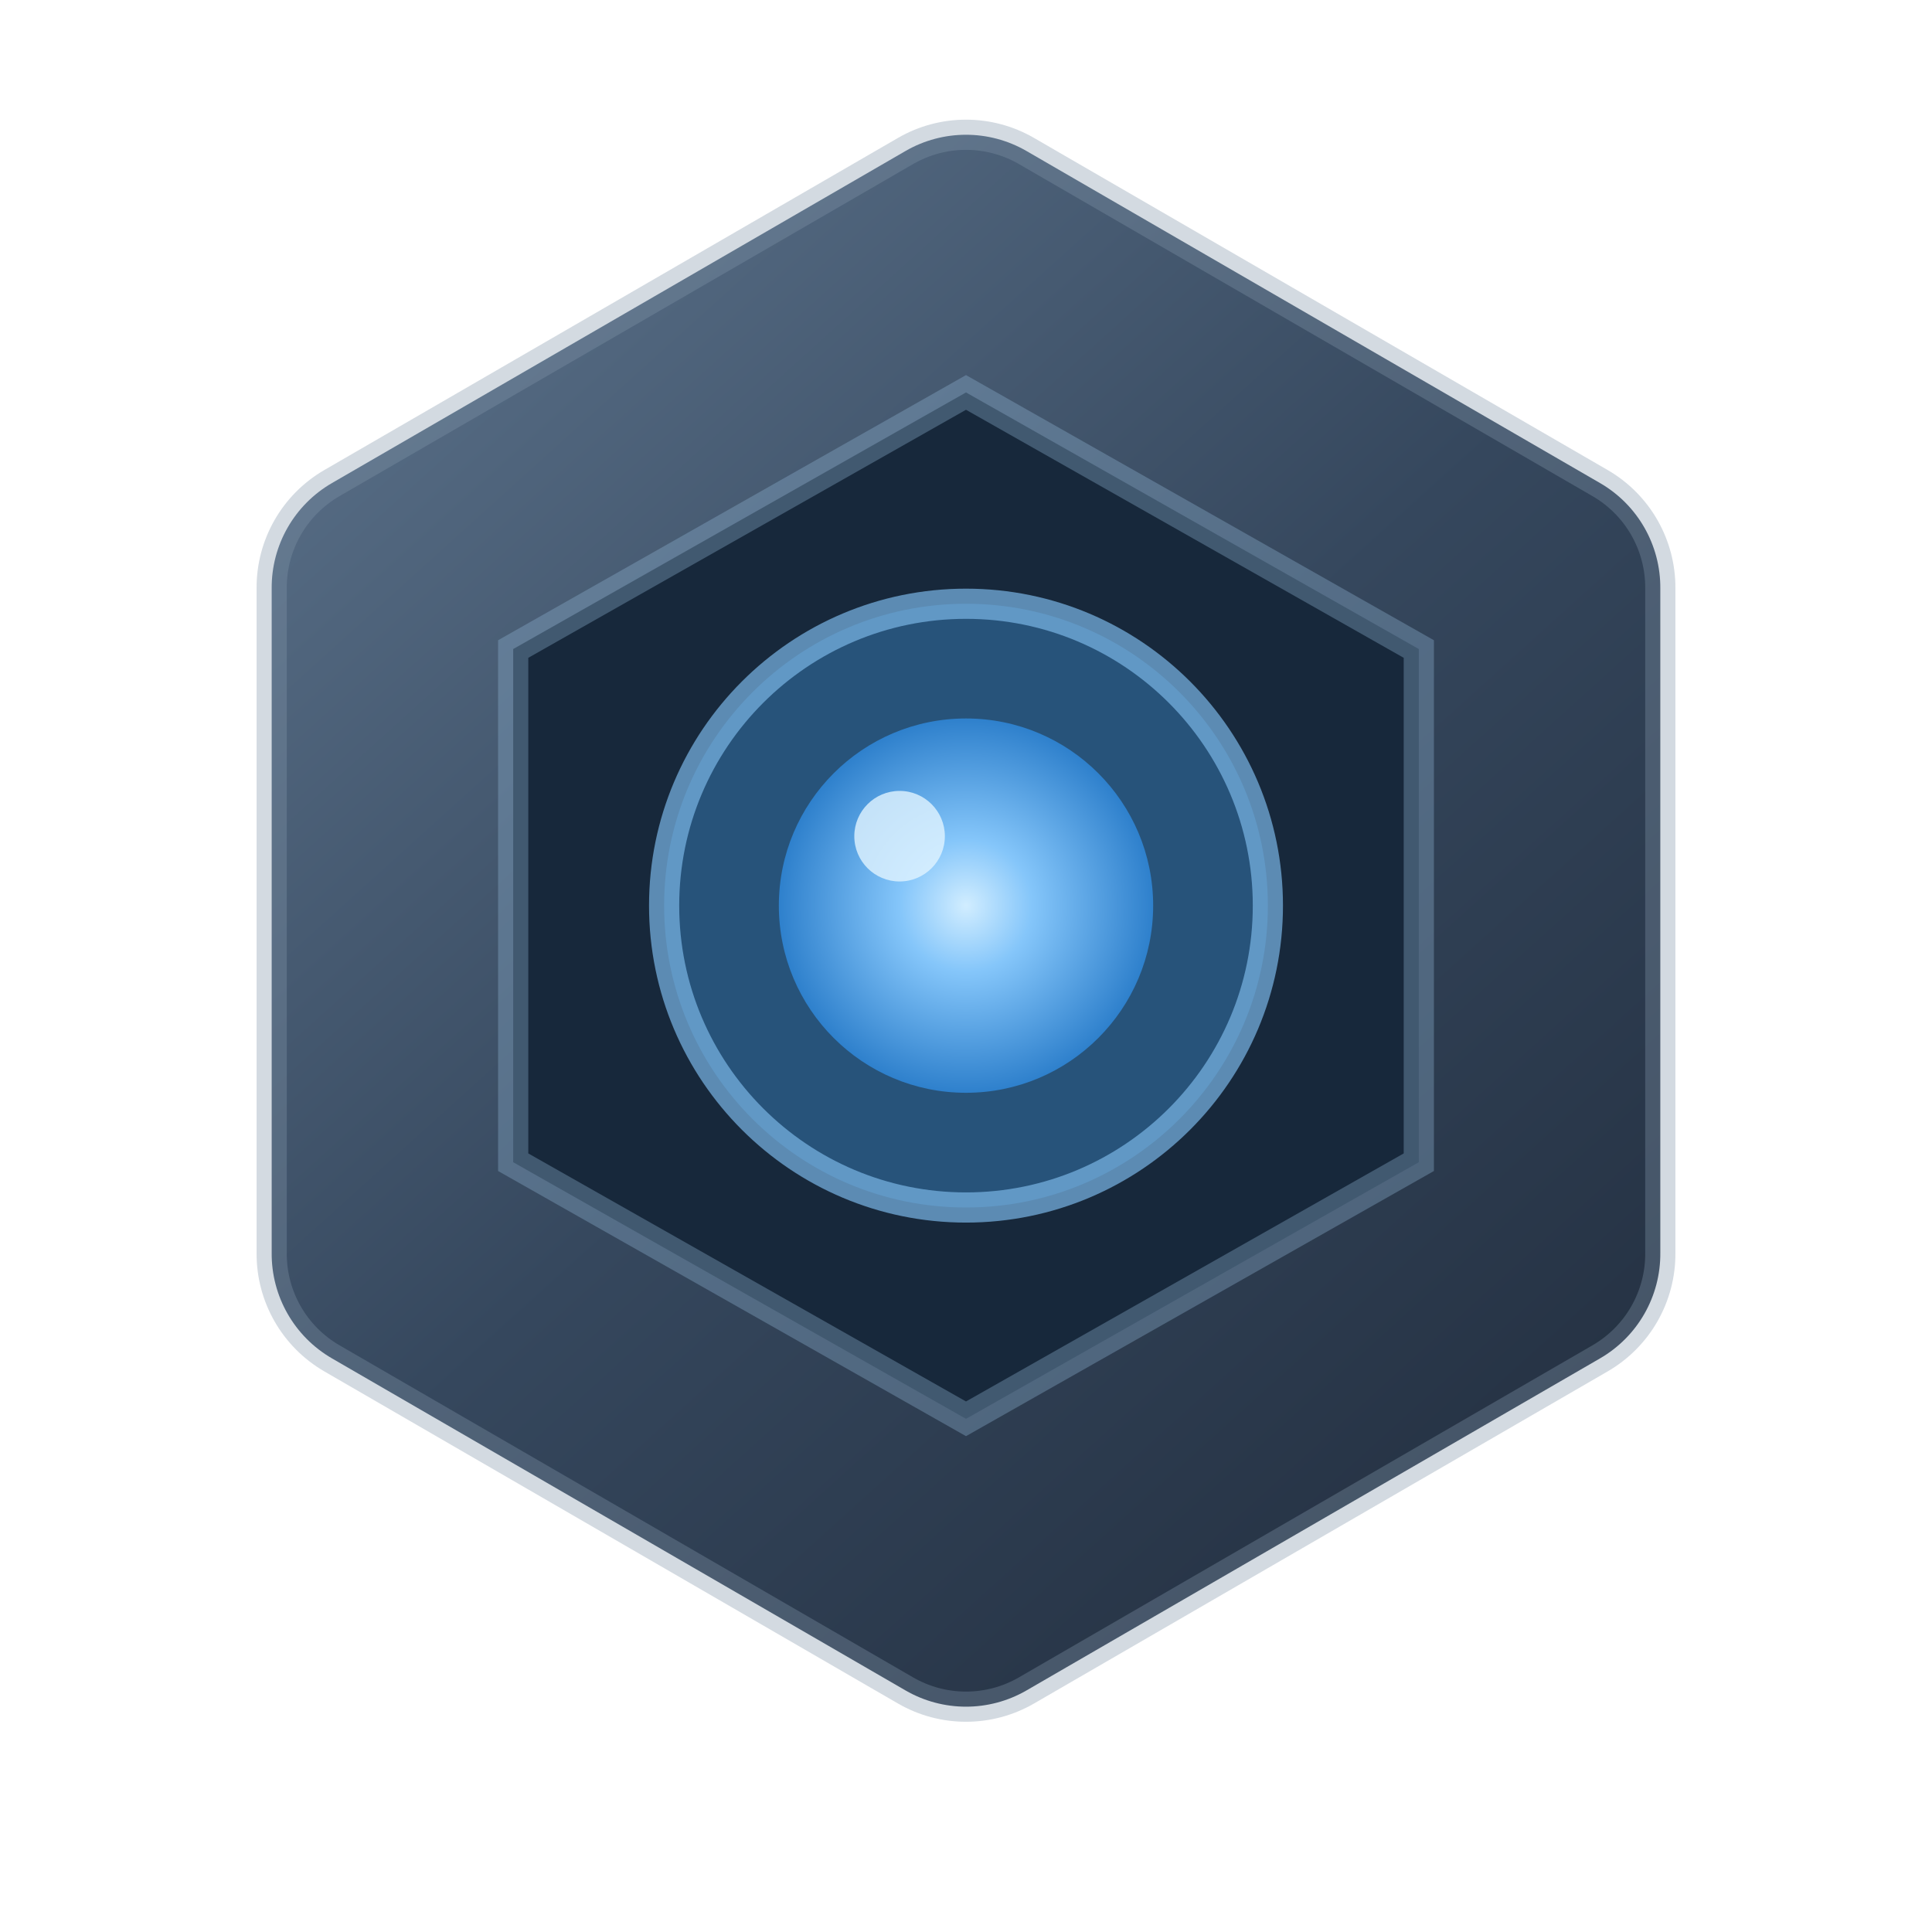
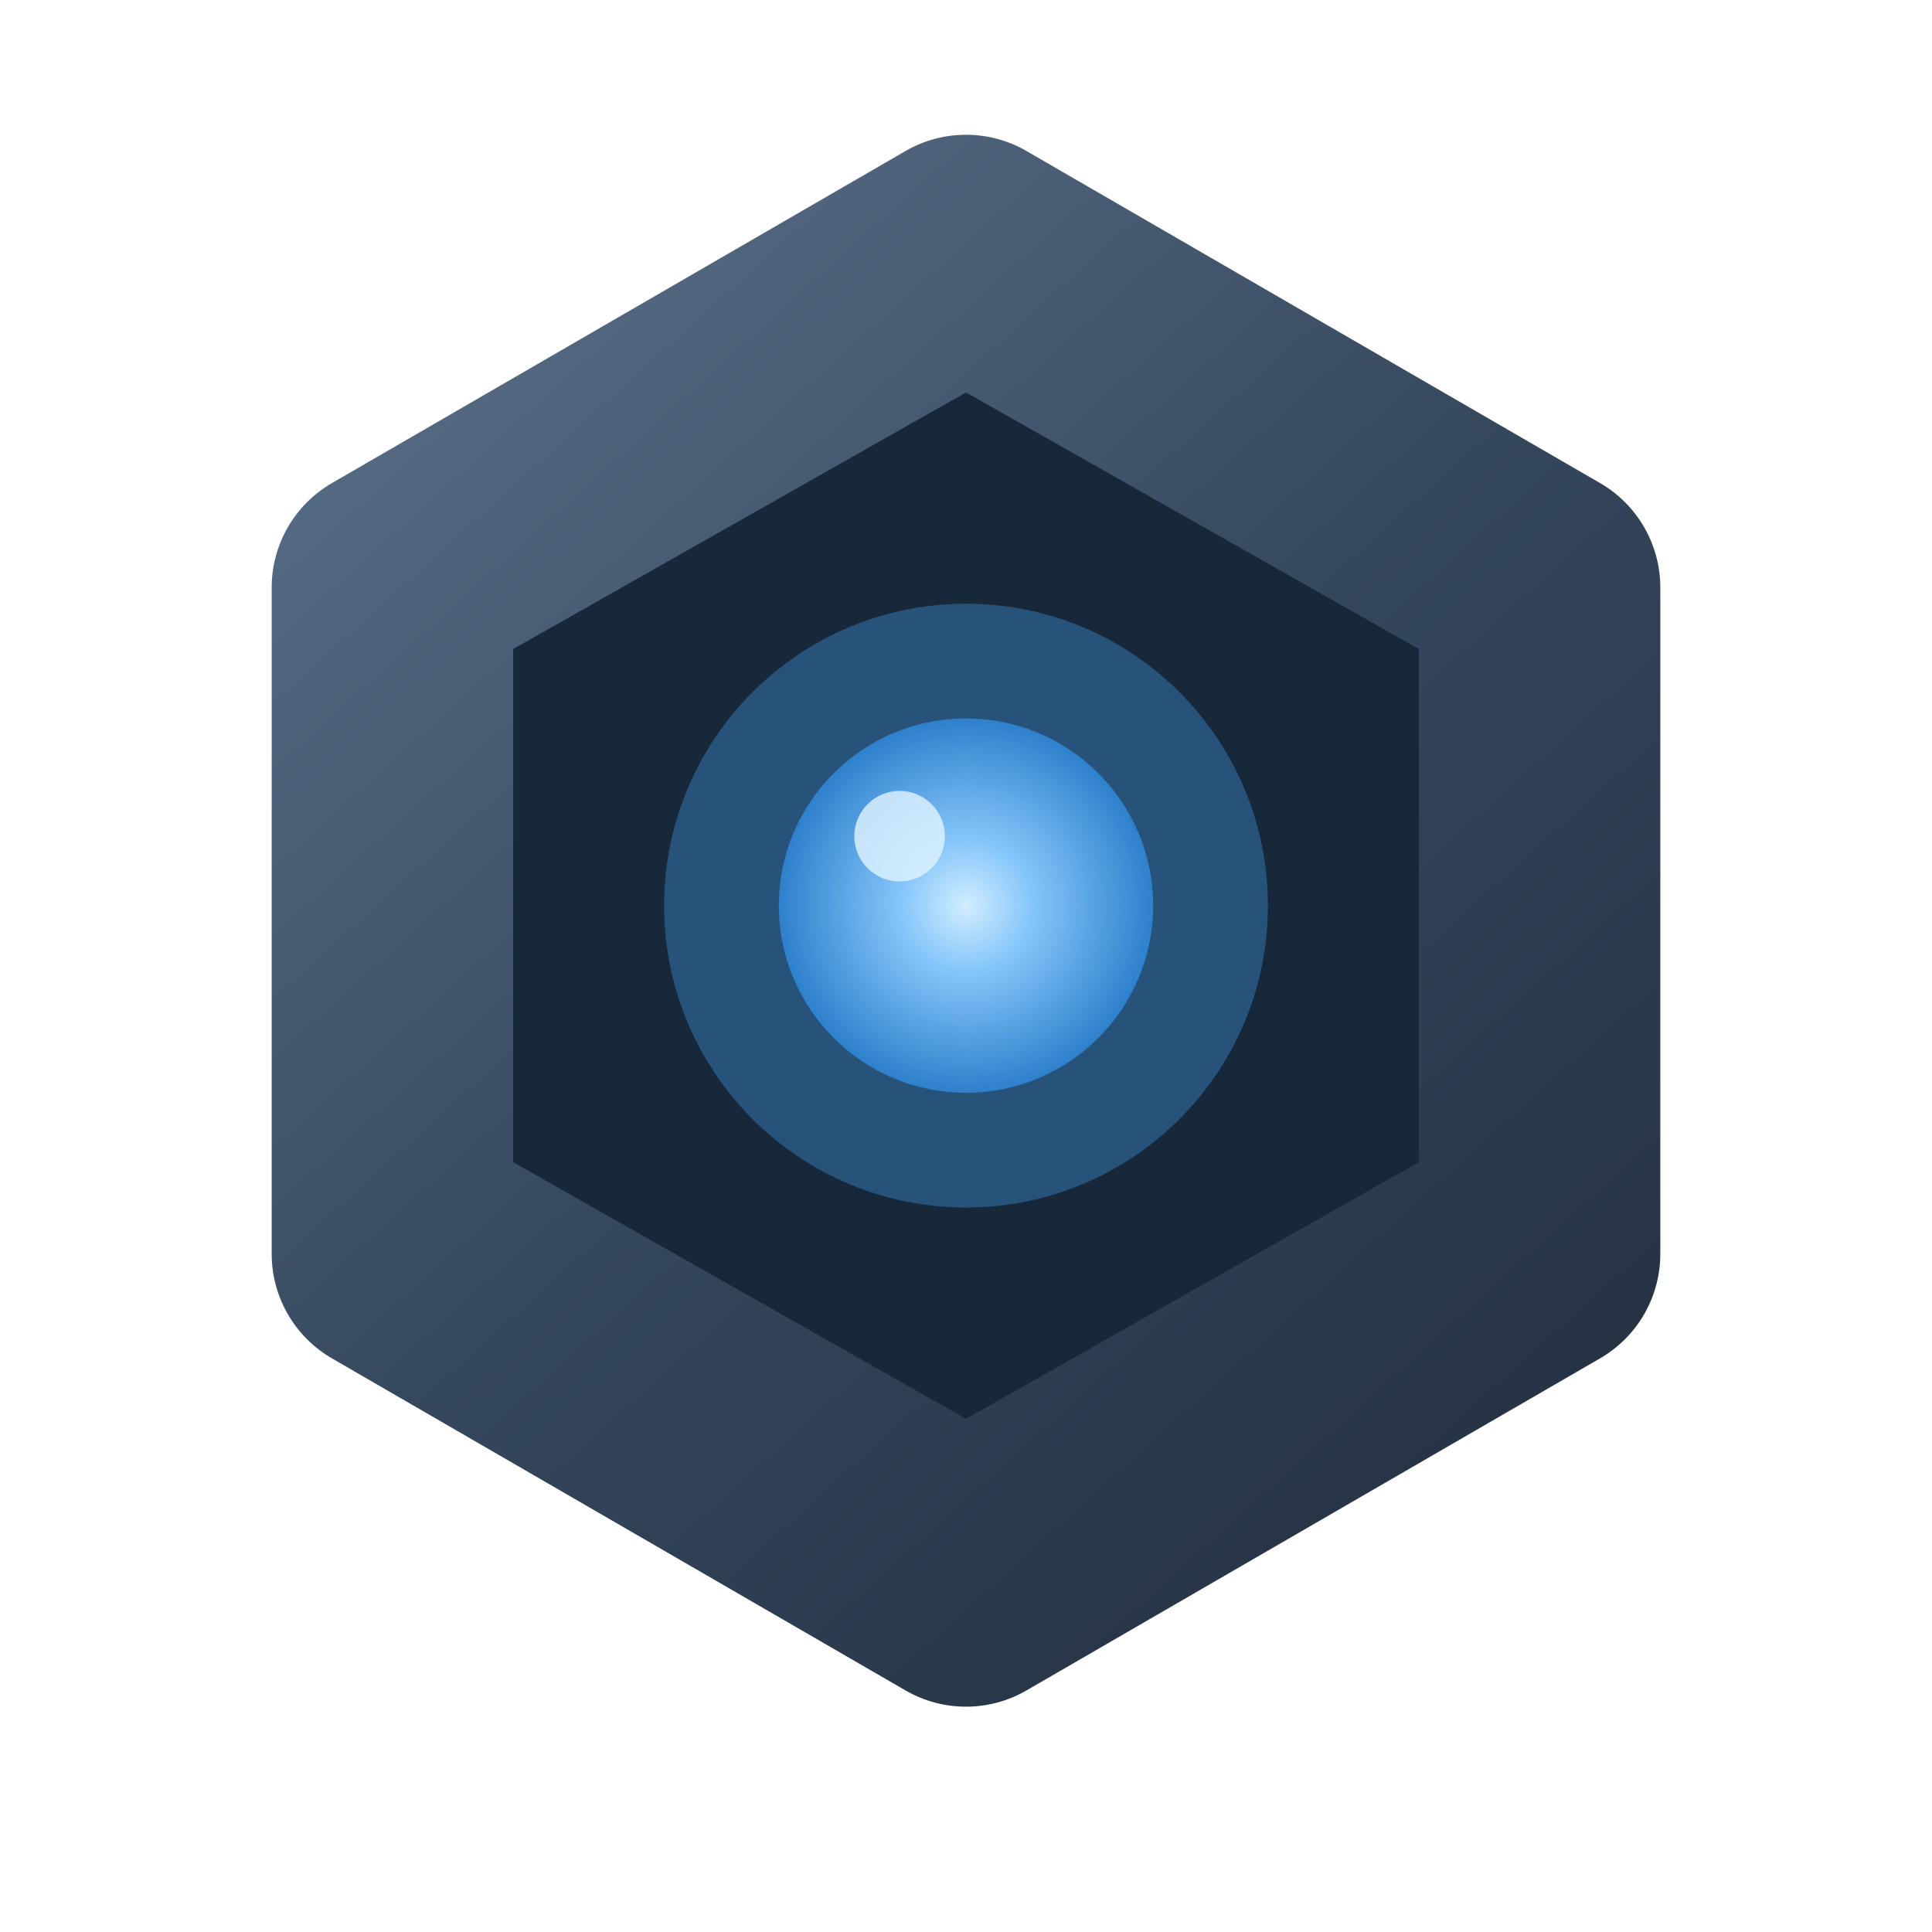
<svg xmlns="http://www.w3.org/2000/svg" viewBox="0 0 64 64">
  <defs>
    <linearGradient id="rile-storage-frame" x1="8" y1="5" x2="55" y2="57" gradientUnits="userSpaceOnUse">
      <stop stop-color="#607790" />
      <stop offset=".5" stop-color="#35475d" />
      <stop offset="1" stop-color="#202b3b" />
    </linearGradient>
    <radialGradient id="rile-storage-core">
      <stop stop-color="#d1edff" />
      <stop offset=".35" stop-color="#85c6fa" />
      <stop offset="1" stop-color="#2e80cc" />
    </radialGradient>
  </defs>
-   <path d="M30 5a4 4 0 0 1 4 0l19 11a4 4 0 0 1 2 3.5v22a4 4 0 0 1-2 3.5L34 56a4 4 0 0 1-4 0L11 45a4 4 0 0 1-2-3.5v-22a4 4 0 0 1 2-3.5Z" fill="url(#rile-storage-frame)" stroke="#8194a9" stroke-opacity=".35" />
-   <path d="m32 13 15 8.5v17L32 47 17 38.5v-17Z" fill="#17283b" stroke="#91b4d4" stroke-opacity=".35" />
-   <circle cx="32" cy="30" r="10" fill="#27537a" stroke="#7ab5e6" stroke-opacity=".7" />
+   <path d="M30 5a4 4 0 0 1 4 0l19 11a4 4 0 0 1 2 3.5v22a4 4 0 0 1-2 3.5L34 56a4 4 0 0 1-4 0L11 45a4 4 0 0 1-2-3.5v-22a4 4 0 0 1 2-3.5Z" fill="url(#rile-storage-frame)" />
+   <path d="m32 13 15 8.5v17L32 47 17 38.5v-17Z" fill="#17283b" />
+   <circle cx="32" cy="30" r="10" fill="#27537a" />
  <circle cx="32" cy="30" r="6.2" fill="url(#rile-storage-core)" />
  <circle cx="29.8" cy="27.7" r="1.5" fill="#e1f4ff" opacity=".8" />
</svg>
